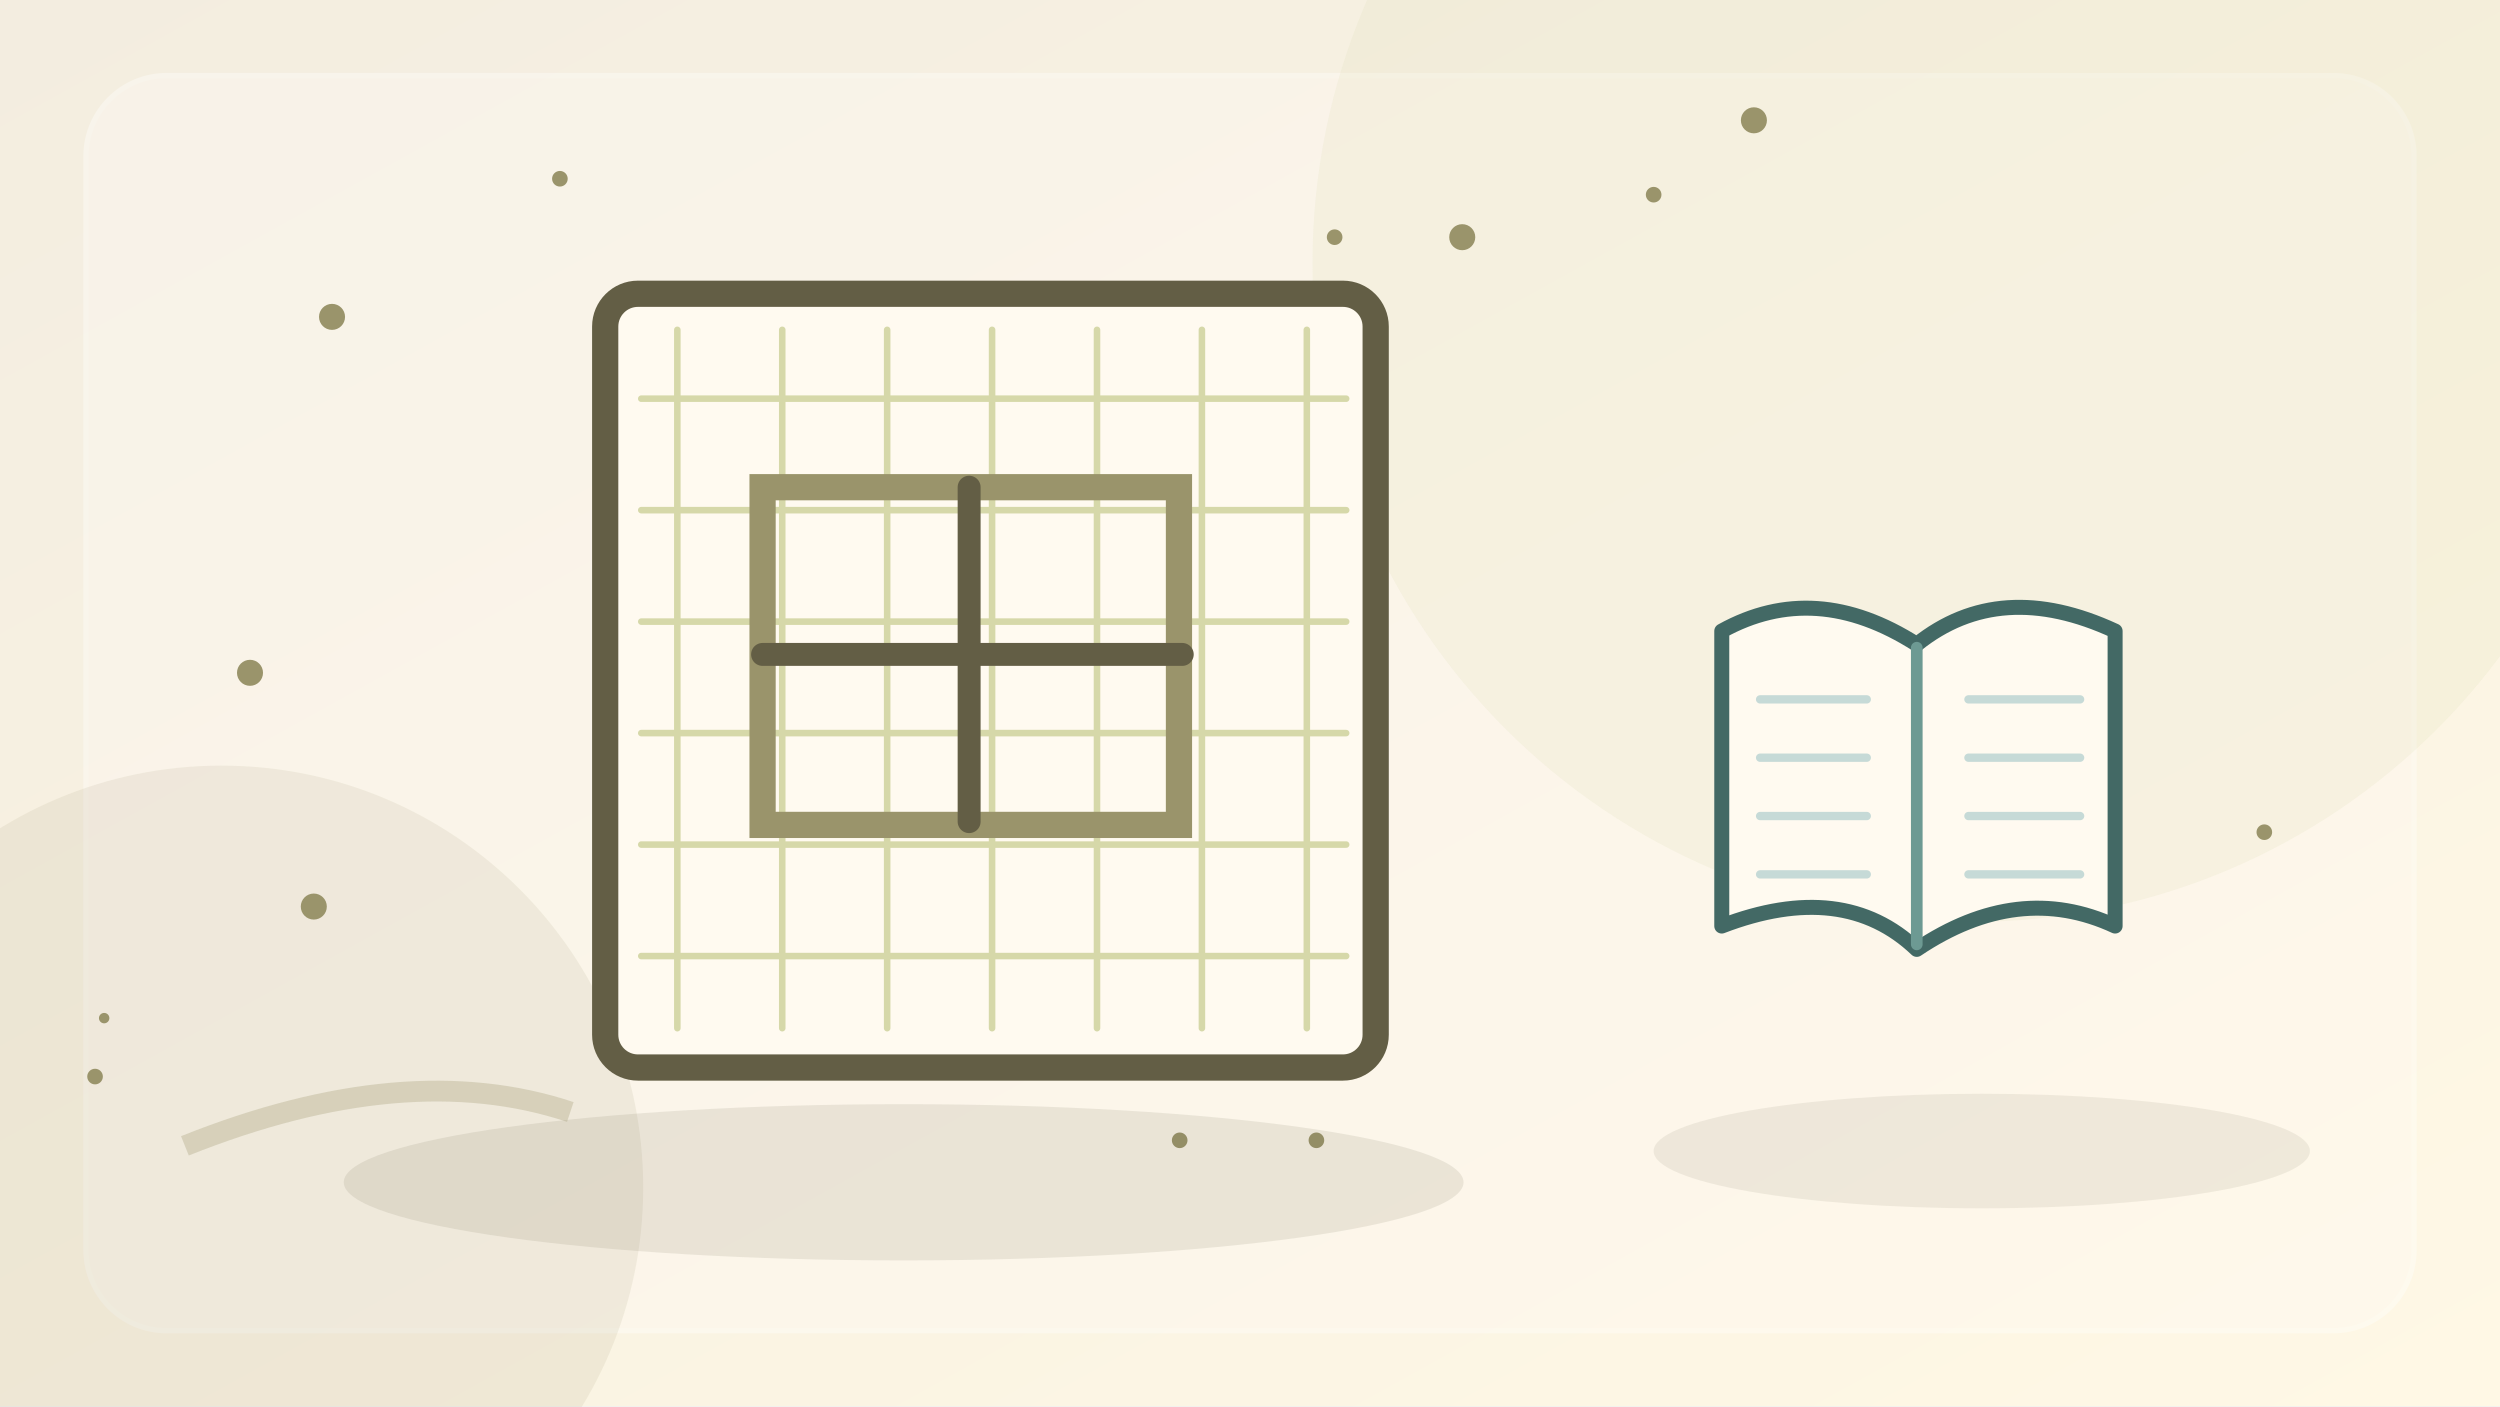
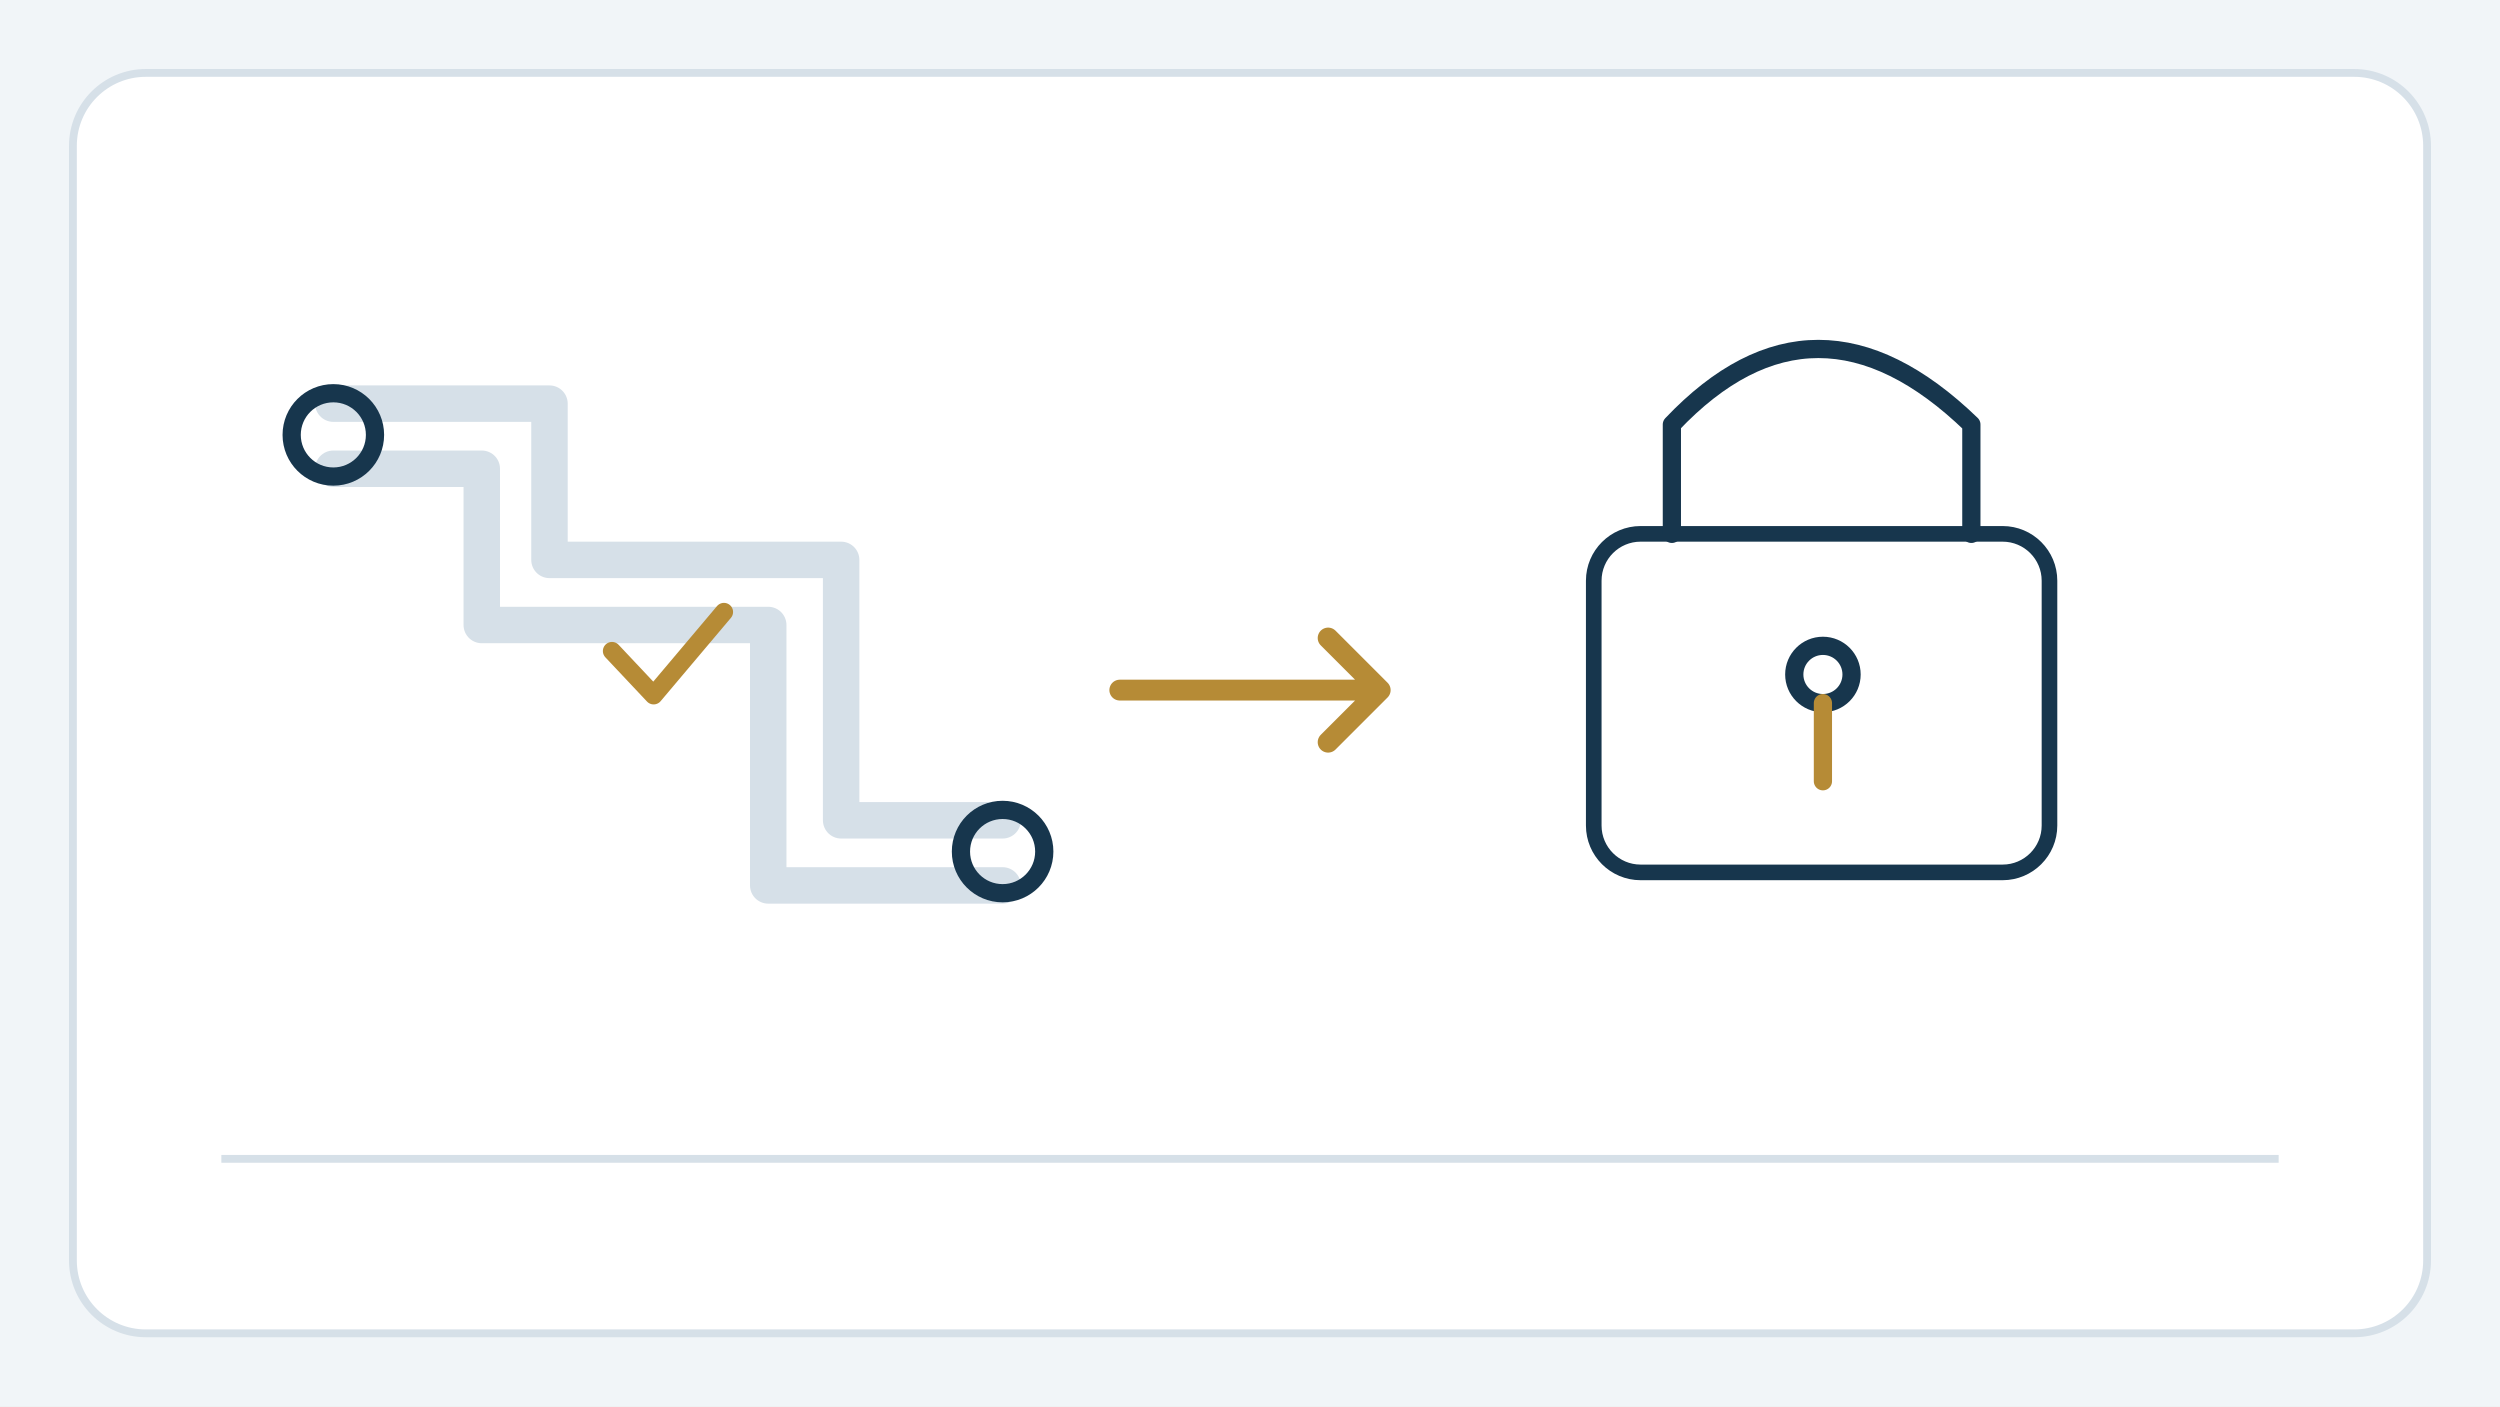
- <svg xmlns="http://www.w3.org/2000/svg" width="960" height="540" viewBox="0 0 960 540" role="img" aria-label="Autorska ilustracja: Ograniczenie obciążeń po odwołaniu wsparcia">
-   <defs>
-     <linearGradient id="background" x1="0" y1="0" x2="1" y2="1">
-       <stop offset="0" stop-color="#f3ede0" />
-       <stop offset="1" stop-color="#fff8e5" />
-     </linearGradient>
-   </defs>
-   <rect width="960" height="540" fill="url(#background)" />
-   <rect x="33" y="29" width="894" height="482" rx="31" fill="#fffaf7" opacity=".35" stroke="#fff" stroke-width="2" />
-   <circle cx="757" cy="101" r="253" fill="#d6d8a9" opacity=".16" />
-   <circle cx="85" cy="456" r="162" fill="#9a946b" opacity=".12" />
-   <circle cx="120.5" cy="348.12" r="5" fill="#9a946b" stroke="none" stroke-width="4" />
-   <circle cx="505.5" cy="437.88" r="3" fill="#9a946b" stroke="none" stroke-width="4" />
-   <circle cx="512.5" cy="91.08" r="3" fill="#9a946b" stroke="none" stroke-width="4" />
-   <circle cx="635" cy="74.76" r="3" fill="#9a946b" stroke="none" stroke-width="4" />
-   <circle cx="40" cy="390.96" r="2" fill="#9a946b" stroke="none" stroke-width="4" />
-   <circle cx="453" cy="437.88" r="3" fill="#9a946b" stroke="none" stroke-width="4" />
-   <circle cx="323.5" cy="209.4" r="3" fill="#9a946b" stroke="none" stroke-width="4" />
-   <circle cx="127.5" cy="121.68" r="5" fill="#9a946b" stroke="none" stroke-width="4" />
-   <circle cx="36.5" cy="413.4" r="3" fill="#9a946b" stroke="none" stroke-width="4" />
-   <circle cx="673.5" cy="46.2" r="5" fill="#9a946b" stroke="none" stroke-width="4" />
-   <circle cx="96" cy="258.36" r="5" fill="#9a946b" stroke="none" stroke-width="4" />
-   <circle cx="215" cy="68.64" r="3" fill="#9a946b" stroke="none" stroke-width="4" />
-   <circle cx="407.5" cy="213.48" r="3" fill="#9a946b" stroke="none" stroke-width="4" />
-   <circle cx="561.5" cy="91.08" r="5" fill="#9a946b" stroke="none" stroke-width="4" />
-   <circle cx="869.5" cy="319.56" r="3" fill="#9a946b" stroke="none" stroke-width="4" />
-   <ellipse cx="347" cy="454" rx="215" ry="30" fill="#635e45" opacity=".12" />
-   <ellipse cx="761" cy="442" rx="126" ry="22" fill="#635e45" opacity=".10" />
-   <g transform="translate(177 70) scale(1.259)">
-     <rect x="44" y="34" width="235" height="236" rx="10" fill="#fffaf0" stroke="#635e45" stroke-width="8" />
-     <path d="M55 66L270 66" stroke="#d6d8a9" stroke-width="2" stroke-linecap="round" fill="none" />
-     <path d="M55 100L270 100" stroke="#d6d8a9" stroke-width="2" stroke-linecap="round" fill="none" />
-     <path d="M55 134L270 134" stroke="#d6d8a9" stroke-width="2" stroke-linecap="round" fill="none" />
-     <path d="M55 168L270 168" stroke="#d6d8a9" stroke-width="2" stroke-linecap="round" fill="none" />
-     <path d="M55 202L270 202" stroke="#d6d8a9" stroke-width="2" stroke-linecap="round" fill="none" />
-     <path d="M55 236L270 236" stroke="#d6d8a9" stroke-width="2" stroke-linecap="round" fill="none" />
-     <path d="M66 45L66 258" stroke="#d6d8a9" stroke-width="2" stroke-linecap="round" fill="none" />
-     <path d="M98 45L98 258" stroke="#d6d8a9" stroke-width="2" stroke-linecap="round" fill="none" />
-     <path d="M130 45L130 258" stroke="#d6d8a9" stroke-width="2" stroke-linecap="round" fill="none" />
-     <path d="M162 45L162 258" stroke="#d6d8a9" stroke-width="2" stroke-linecap="round" fill="none" />
-     <path d="M194 45L194 258" stroke="#d6d8a9" stroke-width="2" stroke-linecap="round" fill="none" />
-     <path d="M226 45L226 258" stroke="#d6d8a9" stroke-width="2" stroke-linecap="round" fill="none" />
-     <path d="M258 45L258 258" stroke="#d6d8a9" stroke-width="2" stroke-linecap="round" fill="none" />
-     <rect x="92" y="93" width="127" height="103" rx="0" fill="none" stroke="#9a946b" stroke-width="8" />
-     <path d="M155 93L155 195" stroke="#635e45" stroke-width="7" stroke-linecap="round" fill="none" />
-     <path d="M92 144L220 144" stroke="#635e45" stroke-width="7" stroke-linecap="round" fill="none" />
+ <svg xmlns="http://www.w3.org/2000/svg" width="960" height="540" viewBox="0 0 960 540" role="img" aria-label="Ograniczenie obciążeń po odwołaniu wsparcia — trasa i ochrona">
+   <rect width="960" height="540" fill="#f1f5f8" />
+   <rect x="28" y="28" width="904" height="484" rx="28" fill="#fff" stroke="#d6e0e8" stroke-width="3" />
+   <g transform="translate(93 85)">
+     <path d="M35 70H118V130H230V230H292 M35 95H92V155H202V255H292" fill="none" stroke="#d6e0e8" stroke-width="14" stroke-linecap="round" stroke-linejoin="round" />
+     <circle cx="35" cy="82" r="16" fill="none" stroke="#17364d" stroke-width="7" />
+     <circle cx="292" cy="242" r="16" fill="none" stroke="#17364d" stroke-width="7" />
+     <path d="M142 165L158 182L185 150" fill="none" stroke="#b68b36" stroke-width="7" stroke-linecap="round" stroke-linejoin="round" />
  </g>
-   <g transform="translate(633 202) scale(0.640)">
-     <path d="M161 71q-61-39-117-8v177q73-28 117 14q61-41 119-14V63q-69-32-119 8Z" fill="#fffaf0" stroke="#436965" stroke-width="9" stroke-linejoin="round" stroke-linecap="round" />
-     <path d="M161 73L161 251" stroke="#6d9a93" stroke-width="7" stroke-linecap="round" fill="none" />
-     <path d="M67 104L131 104" stroke="#c6dad7" stroke-width="5" stroke-linecap="round" fill="none" />
-     <path d="M192 104L259 104" stroke="#c6dad7" stroke-width="5" stroke-linecap="round" fill="none" />
-     <path d="M67 139L131 139" stroke="#c6dad7" stroke-width="5" stroke-linecap="round" fill="none" />
-     <path d="M192 139L259 139" stroke="#c6dad7" stroke-width="5" stroke-linecap="round" fill="none" />
-     <path d="M67 174L131 174" stroke="#c6dad7" stroke-width="5" stroke-linecap="round" fill="none" />
-     <path d="M192 174L259 174" stroke="#c6dad7" stroke-width="5" stroke-linecap="round" fill="none" />
-     <path d="M67 209L131 209" stroke="#c6dad7" stroke-width="5" stroke-linecap="round" fill="none" />
-     <path d="M192 209L259 209" stroke="#c6dad7" stroke-width="5" stroke-linecap="round" fill="none" />
+   <g transform="translate(542 85)">
+     <rect x="70" y="120" width="175" height="130" rx="18" fill="#fff" stroke="#17364d" stroke-width="6" />
+     <path d="M100 120V78Q155 20 215 78V120" fill="none" stroke="#17364d" stroke-width="7" stroke-linecap="round" stroke-linejoin="round" />
+     <circle cx="158" cy="174" r="11" fill="none" stroke="#17364d" stroke-width="7" />
+     <path d="M158 185V215" fill="none" stroke="#b68b36" stroke-width="7" stroke-linecap="round" stroke-linejoin="round" />
  </g>
-   <path d="M71 440q85-34 148-13" fill="none" stroke="#9a946b" opacity=".29" stroke-width="8" />
+   <path d="M430 265H530 M510 245L530 265L510 285" fill="none" stroke="#b68b36" stroke-width="8" stroke-linecap="round" stroke-linejoin="round" />
+   <path d="M85 445H875" fill="none" stroke="#d6e0e8" stroke-width="3" />
</svg>
